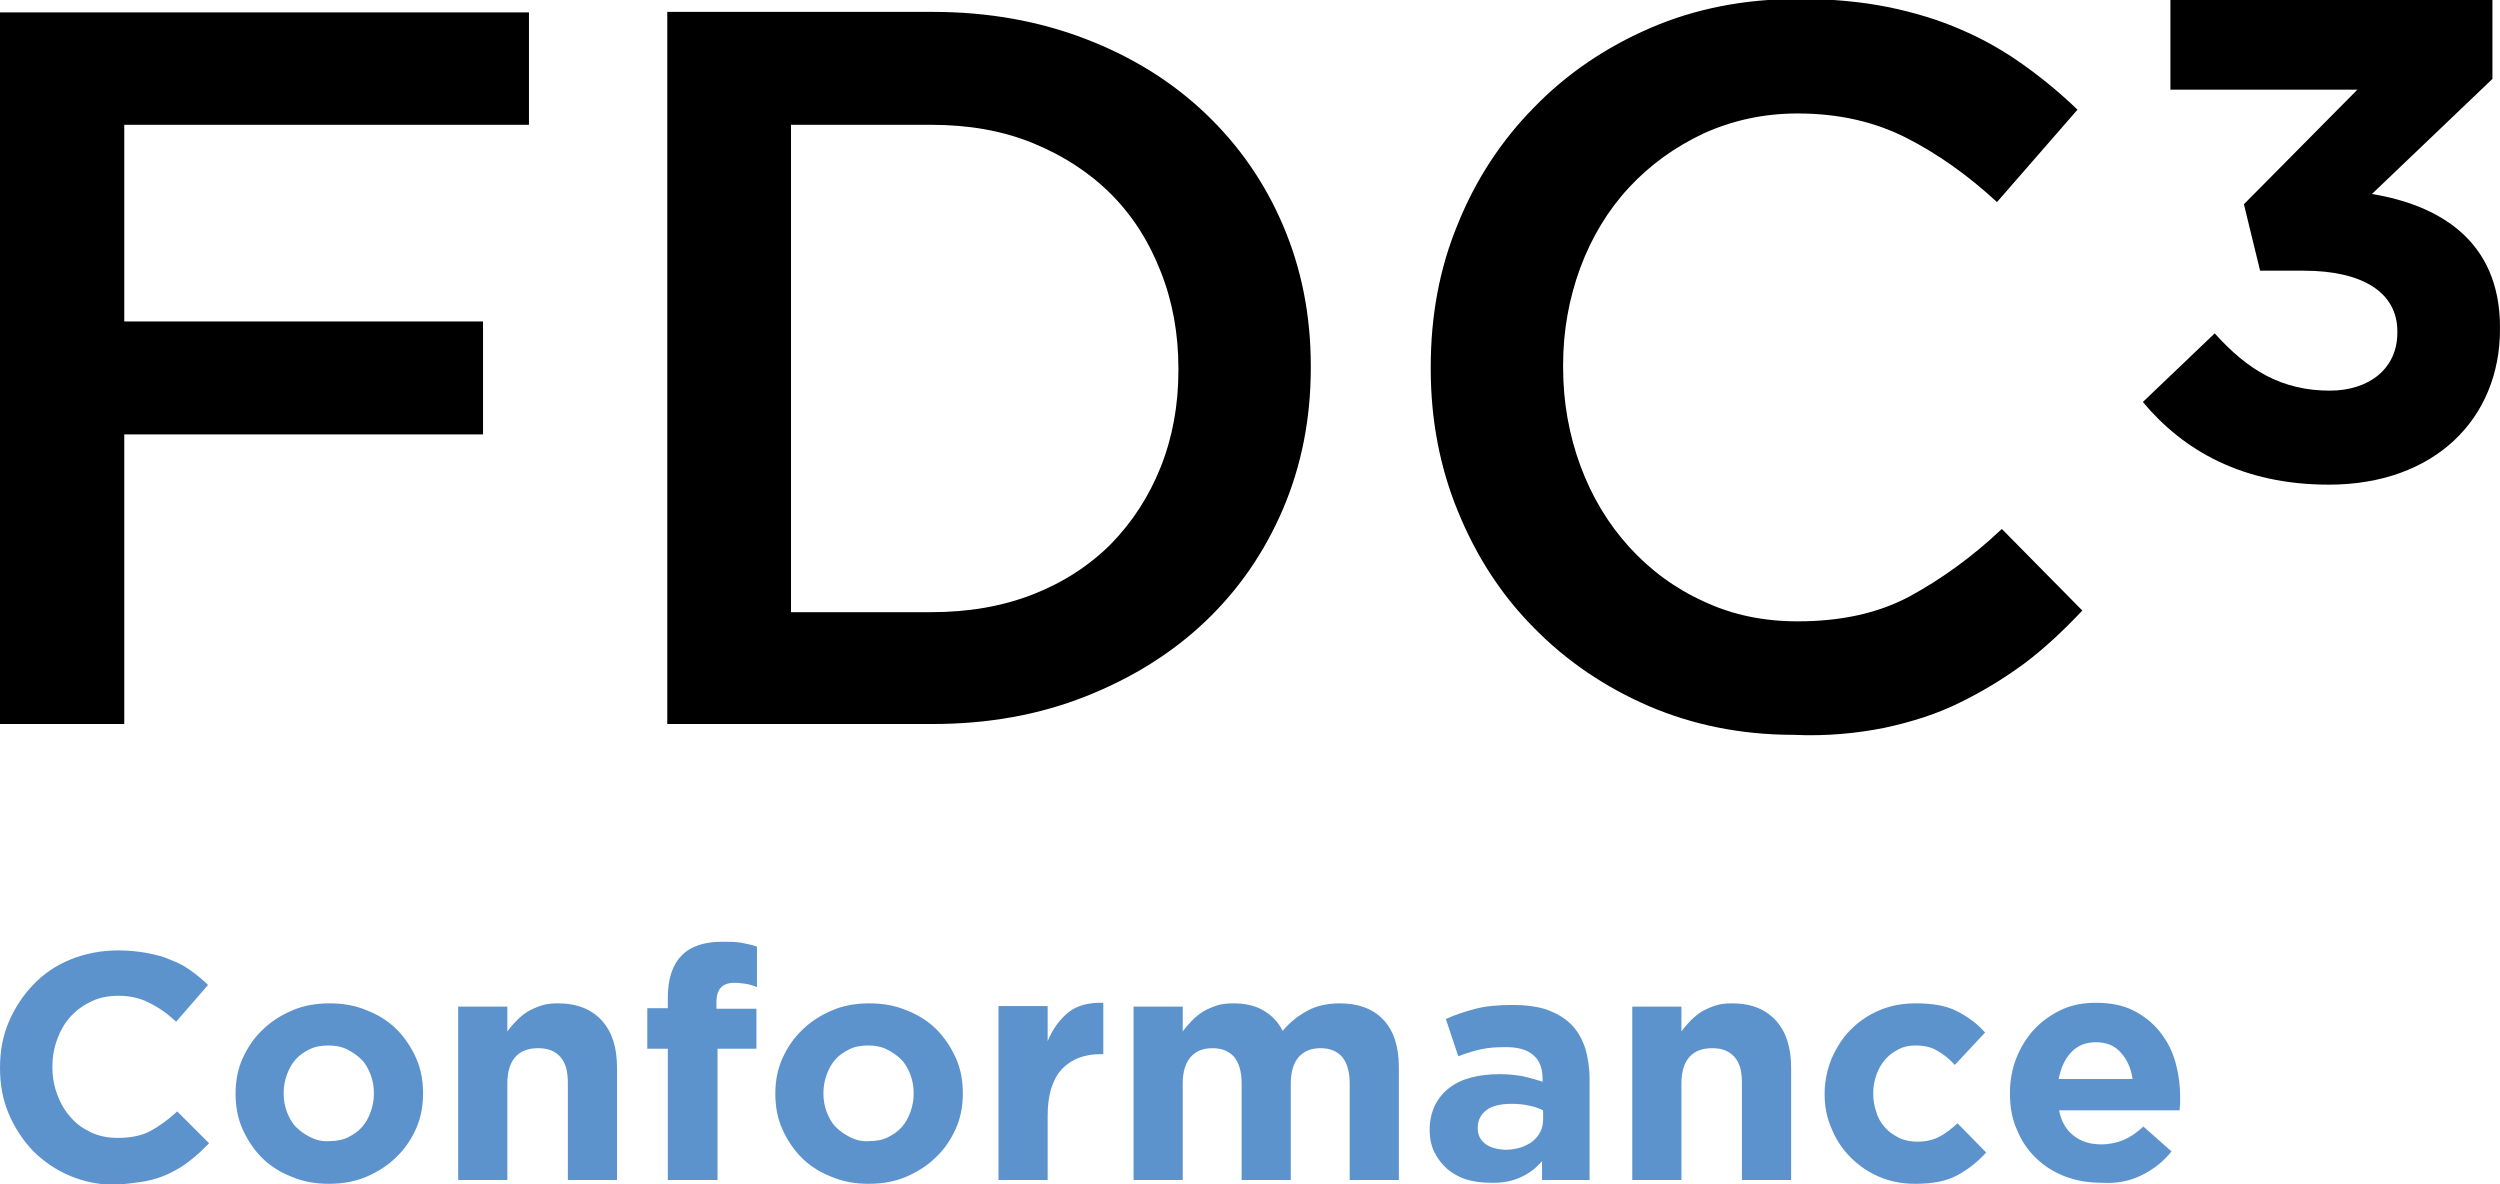
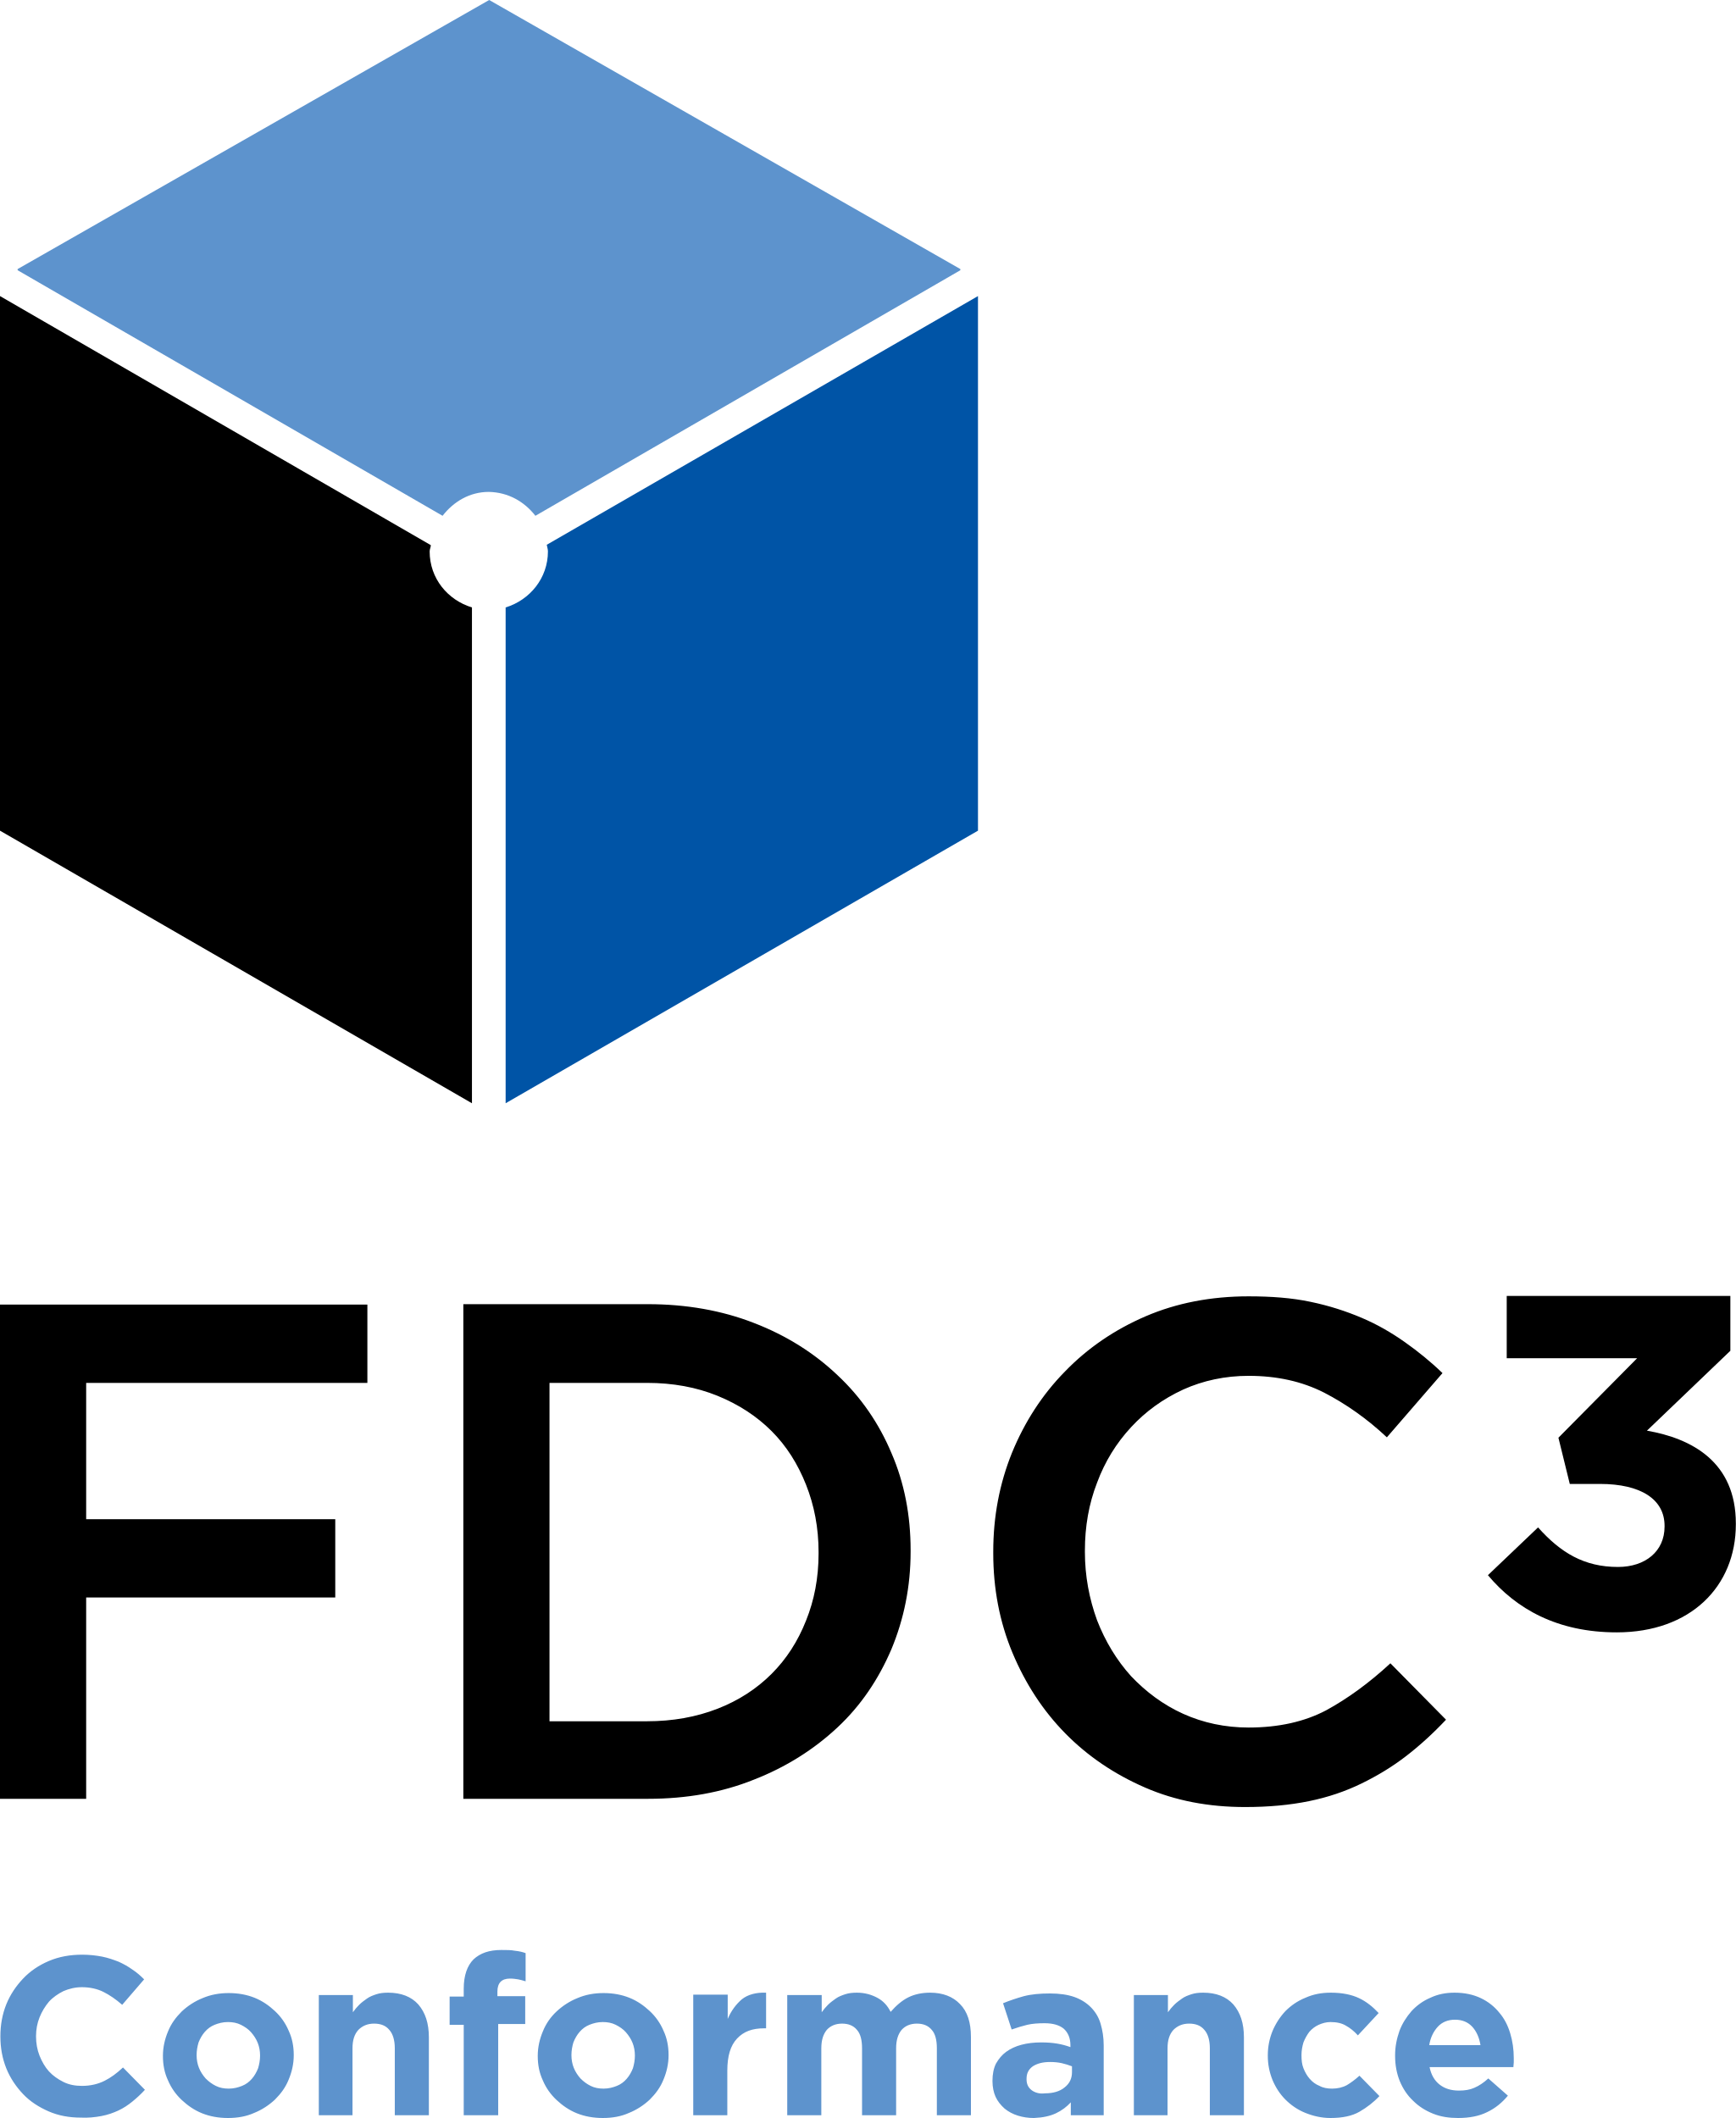
- <svg xmlns="http://www.w3.org/2000/svg" version="1.1" id="Layer_1" x="0px" y="0px" viewBox="0 0 462.7 219.1" style="enable-background:new 0 0 462.7 219.1;" xml:space="preserve">
+ <svg xmlns="http://www.w3.org/2000/svg" version="1.1" id="Layer_1" x="0px" y="0px" viewBox="0 0 443.2 540.8" style="enable-background:new 0 0 443.2 540.8;" xml:space="preserve">
  <style type="text/css">
	.st0{fill:#5D93CD;}
+ 	.st1{fill:#DFE1DF;}
+ 	.st2{fill:#0054A6;}
</style>
  <g>
-     <path class="st0" d="M27,218.6c1.6-0.3,3.1-0.8,4.5-1.5c1.4-0.7,2.6-1.4,3.8-2.4c1.2-0.9,2.3-2,3.4-3.1l-5.9-5.9   c-1.6,1.5-3.3,2.7-4.9,3.6c-1.7,0.9-3.7,1.3-6.1,1.3c-1.8,0-3.4-0.3-4.9-1c-1.5-0.7-2.8-1.6-3.8-2.8c-1.1-1.2-1.9-2.6-2.5-4.2   c-0.6-1.6-0.9-3.3-0.9-5.1v-0.1c0-1.8,0.3-3.5,0.9-5.1c0.6-1.6,1.4-3,2.5-4.2c1.1-1.2,2.4-2.1,3.9-2.8c1.5-0.7,3.1-1,4.9-1   c2.1,0,4,0.4,5.7,1.3c1.7,0.8,3.4,2,5,3.5l5.9-6.8c-1-1-2-1.8-3.1-2.6c-1.1-0.8-2.3-1.5-3.7-2c-1.3-0.6-2.8-1-4.4-1.3   c-1.6-0.3-3.4-0.5-5.4-0.5c-3.2,0-6.2,0.6-8.9,1.7c-2.7,1.1-5,2.7-6.9,4.7c-1.9,2-3.4,4.3-4.5,6.9c-1.1,2.6-1.6,5.4-1.6,8.4v0.1   c0,3,0.5,5.8,1.6,8.4c1.1,2.6,2.6,4.9,4.5,6.9c1.9,1.9,4.2,3.5,6.8,4.6c2.6,1.1,5.5,1.7,8.6,1.7C23.5,219.1,25.4,218.9,27,218.6   L27,218.6z M57.5,210.5c-1-0.5-1.9-1.1-2.7-1.9c-0.8-0.8-1.3-1.8-1.7-2.8c-0.4-1.1-0.6-2.2-0.6-3.4v-0.1c0-1.2,0.2-2.3,0.6-3.4   c0.4-1.1,0.9-2,1.6-2.8c0.7-0.8,1.6-1.4,2.6-1.9c1-0.5,2.2-0.7,3.5-0.7c1.2,0,2.4,0.2,3.4,0.7c1,0.5,1.9,1.1,2.7,1.9   c0.8,0.8,1.3,1.8,1.7,2.8c0.4,1.1,0.6,2.2,0.6,3.4v0.1c0,1.2-0.2,2.3-0.6,3.4c-0.4,1.1-0.9,2-1.6,2.8c-0.7,0.8-1.6,1.4-2.6,1.9   c-1,0.5-2.2,0.7-3.5,0.7C59.7,211.3,58.5,211,57.5,210.5L57.5,210.5z M67.8,217.8c2.1-0.9,4-2.1,5.5-3.6c1.6-1.5,2.8-3.3,3.7-5.3   c0.9-2,1.3-4.2,1.3-6.5v-0.1c0-2.3-0.4-4.5-1.3-6.5c-0.9-2-2.1-3.8-3.6-5.3c-1.5-1.5-3.4-2.7-5.5-3.5c-2.1-0.9-4.4-1.3-6.9-1.3   c-2.5,0-4.8,0.4-6.9,1.3c-2.1,0.9-4,2.1-5.5,3.6c-1.6,1.5-2.8,3.3-3.7,5.3c-0.9,2-1.3,4.2-1.3,6.5v0.1c0,2.3,0.4,4.5,1.3,6.5   c0.9,2,2.1,3.8,3.6,5.3c1.5,1.5,3.4,2.7,5.5,3.5c2.1,0.9,4.4,1.3,6.9,1.3C63.3,219.1,65.7,218.7,67.8,217.8L67.8,217.8z    M84.8,218.4h9.1v-17.9c0-2.1,0.5-3.8,1.5-4.9c1-1.1,2.4-1.6,4.2-1.6c1.8,0,3.1,0.5,4.1,1.6c1,1.1,1.4,2.7,1.4,4.9v17.9h9.1v-20.8   c0-3.7-0.9-6.6-2.8-8.7c-1.9-2.1-4.6-3.2-8.1-3.2c-1.2,0-2.2,0.1-3.1,0.4c-0.9,0.3-1.8,0.7-2.5,1.1c-0.8,0.5-1.4,1-2.1,1.7   c-0.6,0.6-1.2,1.3-1.7,2v-4.6h-9.1V218.4L84.8,218.4z M123.7,218.4h9.1v-24.3h7.2v-7.4h-7.4v-1.3c0-2.3,1.1-3.5,3.3-3.5   c0.8,0,1.5,0.1,2.2,0.2c0.6,0.1,1.3,0.3,2,0.6v-7.5c-0.8-0.3-1.8-0.5-2.8-0.7c-1-0.2-2.2-0.2-3.7-0.2c-3.2,0-5.7,0.8-7.4,2.5   c-1.7,1.7-2.6,4.3-2.6,7.8v2h-3.8v7.5h3.8V218.4L123.7,218.4z M157.4,210.5c-1-0.5-1.9-1.1-2.7-1.9c-0.8-0.8-1.3-1.8-1.7-2.8   c-0.4-1.1-0.6-2.2-0.6-3.4v-0.1c0-1.2,0.2-2.3,0.6-3.4c0.4-1.1,0.9-2,1.6-2.8c0.7-0.8,1.6-1.4,2.6-1.9c1-0.5,2.2-0.7,3.5-0.7   c1.2,0,2.4,0.2,3.4,0.7c1,0.5,1.9,1.1,2.7,1.9c0.8,0.8,1.3,1.8,1.7,2.8c0.4,1.1,0.6,2.2,0.6,3.4v0.1c0,1.2-0.2,2.3-0.6,3.4   c-0.4,1.1-0.9,2-1.6,2.8c-0.7,0.8-1.6,1.4-2.6,1.9c-1,0.5-2.2,0.7-3.5,0.7C159.6,211.3,158.4,211,157.4,210.5L157.4,210.5z    M167.7,217.8c2.1-0.9,4-2.1,5.5-3.6c1.6-1.5,2.8-3.3,3.7-5.3c0.9-2,1.3-4.2,1.3-6.5v-0.1c0-2.3-0.4-4.5-1.3-6.5   c-0.9-2-2.1-3.8-3.6-5.3c-1.5-1.5-3.4-2.7-5.5-3.5c-2.1-0.9-4.4-1.3-6.9-1.3c-2.5,0-4.8,0.4-6.9,1.3c-2.1,0.9-4,2.1-5.5,3.6   c-1.6,1.5-2.8,3.3-3.7,5.3c-0.9,2-1.3,4.2-1.3,6.5v0.1c0,2.3,0.4,4.5,1.3,6.5c0.9,2,2.1,3.8,3.6,5.3c1.5,1.5,3.4,2.7,5.5,3.5   c2.1,0.9,4.4,1.3,6.9,1.3C163.3,219.1,165.6,218.7,167.7,217.8L167.7,217.8z M184.8,218.4h9.1v-11.9c0-3.9,0.9-6.7,2.6-8.6   c1.7-1.8,4.1-2.8,7.2-2.8h0.5v-9.5c-2.7-0.1-4.9,0.5-6.5,1.8c-1.6,1.3-2.9,3.1-3.8,5.3v-6.5h-9.1V218.4L184.8,218.4z M209.8,218.4   h9.1v-17.9c0-2.1,0.5-3.8,1.5-4.9c1-1.1,2.3-1.6,4-1.6c1.7,0,3,0.5,4,1.6c0.9,1.1,1.4,2.7,1.4,4.9v17.9h9.1v-17.9   c0-2.1,0.5-3.8,1.5-4.9c1-1.1,2.3-1.6,4-1.6c1.7,0,3,0.5,4,1.6c0.9,1.1,1.4,2.7,1.4,4.9v17.9h9.1v-20.9c0-3.9-1-6.8-2.9-8.8   c-1.9-2-4.6-3-8-3c-2.2,0-4.2,0.4-5.9,1.3c-1.7,0.9-3.3,2.1-4.7,3.8c-0.8-1.6-2-2.9-3.6-3.8c-1.5-0.9-3.4-1.3-5.5-1.3   c-1.2,0-2.2,0.1-3.1,0.4c-0.9,0.3-1.8,0.7-2.5,1.1c-0.8,0.5-1.4,1-2.1,1.7c-0.6,0.6-1.2,1.3-1.7,2v-4.6h-9.1V218.4L209.8,218.4z    M274.9,211.7c-0.9-0.7-1.4-1.6-1.4-2.9v-0.1c0-1.4,0.6-2.5,1.7-3.3c1.1-0.8,2.7-1.1,4.6-1.1c1.1,0,2.2,0.1,3.1,0.3   c1,0.2,1.9,0.5,2.7,0.9v1.6c0,1.7-0.6,3-1.9,4.1c-1.3,1-3,1.6-5.2,1.6C277,212.7,275.8,212.4,274.9,211.7L274.9,211.7z    M281.4,217.9c1.6-0.7,2.9-1.7,4-3v3.5h8.8v-18.6c0-2.2-0.3-4.1-0.8-5.8c-0.6-1.7-1.4-3.2-2.6-4.4c-1.2-1.2-2.6-2-4.4-2.7   c-1.8-0.6-3.9-0.9-6.4-0.9c-2.7,0-5,0.2-6.9,0.7c-1.9,0.5-3.8,1.1-5.5,1.9l2.3,6.9c1.5-0.6,2.9-1,4.2-1.3c1.3-0.3,2.9-0.4,4.6-0.4   c2.3,0,4,0.5,5.1,1.5c1.2,1,1.7,2.5,1.7,4.4v0.5c-1.2-0.4-2.3-0.7-3.6-1c-1.2-0.2-2.6-0.4-4.3-0.4c-1.9,0-3.7,0.2-5.2,0.6   c-1.6,0.4-2.9,1-4.1,1.9c-1.1,0.8-2,1.9-2.7,3.2c-0.6,1.3-1,2.8-1,4.5v0.1c0,1.6,0.3,3,0.9,4.2c0.6,1.2,1.4,2.2,2.4,3.1   c1,0.8,2.2,1.5,3.5,1.9c1.3,0.4,2.8,0.6,4.3,0.6C278,219,279.9,218.6,281.4,217.9L281.4,217.9z M302.1,218.4h9.1v-17.9   c0-2.1,0.5-3.8,1.5-4.9c1-1.1,2.4-1.6,4.2-1.6c1.8,0,3.1,0.5,4.1,1.6c1,1.1,1.4,2.7,1.4,4.9v17.9h9.1v-20.8c0-3.7-0.9-6.6-2.8-8.7   c-1.9-2.1-4.6-3.2-8.1-3.2c-1.2,0-2.2,0.1-3.1,0.4c-0.9,0.3-1.8,0.7-2.5,1.1c-0.8,0.5-1.4,1-2.1,1.7c-0.6,0.6-1.2,1.3-1.7,2v-4.6   h-9.1V218.4L302.1,218.4z M362.3,217.5c2-1.1,3.8-2.5,5.3-4.2l-5.3-5.4c-1.1,1-2.2,1.9-3.4,2.5c-1.1,0.6-2.5,0.9-4,0.9   c-1.2,0-2.4-0.2-3.4-0.7c-1-0.5-1.9-1.1-2.6-1.9c-0.7-0.8-1.3-1.7-1.6-2.8c-0.4-1.1-0.6-2.2-0.6-3.5v-0.1c0-1.2,0.2-2.3,0.6-3.4   c0.4-1.1,0.9-2,1.6-2.8c0.7-0.8,1.5-1.4,2.5-1.9c0.9-0.5,2-0.7,3.1-0.7c1.6,0,3,0.3,4.1,1c1.1,0.6,2.2,1.5,3.2,2.6l5.6-6   c-1.5-1.7-3.3-3-5.3-4c-2-1-4.5-1.4-7.5-1.4c-2.5,0-4.7,0.4-6.8,1.3c-2.1,0.9-3.8,2.1-5.3,3.6c-1.5,1.5-2.6,3.3-3.5,5.3   c-0.8,2-1.3,4.2-1.3,6.5v0.1c0,2.3,0.4,4.4,1.3,6.4c0.8,2,2,3.8,3.5,5.3c1.5,1.5,3.2,2.7,5.3,3.6c2.1,0.9,4.3,1.3,6.7,1.3   C357.7,219.1,360.3,218.6,362.3,217.5L362.3,217.5z M381,199.8c0.4-2.1,1.1-3.7,2.3-5s2.7-1.9,4.6-1.9c1.9,0,3.5,0.6,4.6,1.9   c1.2,1.3,1.9,2.9,2.2,4.9H381L381,199.8z M396.4,217.5c2.2-1.1,4-2.5,5.5-4.4l-5.2-4.6c-1.3,1.2-2.5,2-3.7,2.5   c-1.2,0.5-2.6,0.8-4.1,0.8c-2,0-3.7-0.5-5.1-1.6c-1.4-1.1-2.3-2.6-2.7-4.7h22.3c0-0.4,0.1-0.9,0.1-1.3c0-0.4,0-0.8,0-1.1   c0-2.3-0.3-4.5-0.9-6.6c-0.6-2.1-1.6-4-2.9-5.6c-1.3-1.6-2.9-2.9-4.9-3.9c-2-1-4.3-1.4-6.9-1.4c-2.4,0-4.5,0.4-6.4,1.3   c-1.9,0.9-3.6,2.1-5,3.6c-1.4,1.5-2.5,3.3-3.3,5.3c-0.8,2-1.2,4.2-1.2,6.5v0.1c0,2.5,0.4,4.7,1.3,6.7c0.8,2,2,3.8,3.5,5.2   c1.5,1.5,3.3,2.6,5.3,3.4c2.1,0.8,4.3,1.2,6.7,1.2C391.7,219.1,394.2,218.6,396.4,217.5L396.4,217.5z" />
-     <path d="M431,89.7c19.6,0,31.7-12.2,31.7-28.8v-0.3c0-16.4-11.7-22.7-23.7-24.7l22.3-21.3V0h-59.6v16.6h34.6l-21,21.2l3,12.3h8.1   c10.8,0,17.3,4,17.3,11.2v0.3c0,6.6-5.2,10.7-12.5,10.7c-8.9,0-15.2-3.8-21.3-10.6l-13.3,12.7C404.1,83.4,415.1,89.7,431,89.7   L431,89.7z" />
-     <path d="M0,134h23V80.4h66.4V59.5H23V23.1h74.9V2.3H0V134L0,134z M146.4,113.1v-90h26c6.9,0,13.2,1.1,18.8,3.4   c5.6,2.3,10.4,5.4,14.4,9.4c4,4,7,8.7,9.2,14.3c2.2,5.5,3.3,11.5,3.3,18v0.4c0,6.4-1.1,12.4-3.3,17.9c-2.2,5.5-5.3,10.2-9.2,14.2   c-4,4-8.8,7.1-14.4,9.3c-5.6,2.2-11.9,3.3-18.8,3.3H146.4L146.4,113.1z M123.5,134h49.1c10.3,0,19.7-1.7,28.3-5.1   c8.6-3.4,16-8,22.2-13.9c6.2-5.9,11-12.9,14.4-20.9c3.4-8,5.1-16.7,5.1-26v-0.4c0-9.3-1.7-17.9-5.1-25.9c-3.4-8-8.2-14.9-14.4-20.8   c-6.2-5.9-13.6-10.5-22.2-13.8c-8.6-3.3-18-5-28.3-5h-49.1V134L123.5,134z M348.8,134.7c5.1-1.1,9.8-2.6,14-4.7   c4.3-2.1,8.2-4.5,12-7.3c3.7-2.8,7.2-6.1,10.6-9.7l-14.9-15.1c-5.6,5.3-11.4,9.4-17.1,12.5c-5.8,3.1-12.7,4.6-20.7,4.6   c-6.3,0-12.1-1.2-17.4-3.7c-5.3-2.4-9.9-5.8-13.8-10.1c-3.9-4.3-6.9-9.3-9-15c-2.1-5.7-3.2-11.8-3.2-18.2v-0.4   c0-6.4,1.1-12.4,3.2-18.1c2.1-5.6,5.1-10.6,9-14.8c3.9-4.2,8.5-7.5,13.8-10c5.3-2.4,11.1-3.7,17.4-3.7c7.5,0,14.2,1.5,20.1,4.5   c5.9,3,11.5,7,16.8,11.9l14.9-17.1c-3.1-3-6.5-5.8-10-8.3c-3.5-2.5-7.3-4.7-11.5-6.5c-4.1-1.8-8.7-3.2-13.6-4.2   c-5-1-10.4-1.5-16.5-1.5c-10,0-19.2,1.8-27.5,5.4c-8.3,3.6-15.5,8.5-21.5,14.7c-6.1,6.2-10.8,13.4-14.1,21.6c-3.4,8.2-5,17-5,26.4   v0.4c0,9.4,1.7,18.3,5.1,26.5c3.4,8.3,8.1,15.5,14.1,21.5c6,6.1,13.1,10.9,21.2,14.4c8.2,3.5,17.1,5.3,26.7,5.3   C338.1,136.3,343.8,135.7,348.8,134.7L348.8,134.7z" />
+     <path class="st0" d="M25.9,540.3c1.6-0.3,3-0.8,4.3-1.4c1.3-0.6,2.5-1.4,3.6-2.3c1.1-0.9,2.2-1.9,3.2-3l-5.6-5.7   c-1.6,1.5-3.1,2.6-4.7,3.4c-1.6,0.8-3.5,1.3-5.8,1.3c-1.7,0-3.3-0.3-4.7-1c-1.4-0.7-2.7-1.6-3.7-2.7c-1-1.1-1.8-2.5-2.4-4   c-0.6-1.5-0.9-3.2-0.9-4.9v-0.1c0-1.7,0.3-3.3,0.9-4.8c0.6-1.5,1.4-2.8,2.4-4c1-1.1,2.3-2,3.7-2.7c1.4-0.6,3-1,4.7-1   c2,0,3.9,0.4,5.5,1.2c1.6,0.8,3.2,1.9,4.8,3.3l5.6-6.5c-0.9-0.9-1.9-1.8-3-2.5c-1.1-0.8-2.2-1.4-3.5-2c-1.3-0.5-2.7-1-4.2-1.3   c-1.5-0.3-3.3-0.5-5.1-0.5c-3.1,0-5.9,0.5-8.5,1.6c-2.6,1.1-4.8,2.6-6.6,4.5c-1.8,1.9-3.3,4.1-4.3,6.6c-1,2.5-1.5,5.2-1.5,8.1v0.1   c0,2.9,0.5,5.6,1.5,8.1c1,2.5,2.5,4.7,4.3,6.6c1.8,1.9,4,3.3,6.5,4.4c2.5,1.1,5.3,1.6,8.2,1.6C22.5,540.8,24.3,540.6,25.9,540.3   L25.9,540.3z M55.1,532.6c-1-0.5-1.8-1.1-2.6-1.9c-0.7-0.8-1.3-1.7-1.7-2.7c-0.4-1-0.6-2.1-0.6-3.2v-0.1c0-1.1,0.2-2.2,0.5-3.2   c0.4-1,0.9-1.9,1.6-2.7c0.7-0.8,1.5-1.4,2.5-1.8c1-0.4,2.1-0.7,3.4-0.7c1.2,0,2.3,0.2,3.3,0.7c1,0.5,1.9,1.1,2.6,1.9   c0.7,0.8,1.3,1.7,1.7,2.7c0.4,1,0.6,2.1,0.6,3.2v0.1c0,1.1-0.2,2.2-0.5,3.2c-0.4,1-0.9,1.9-1.6,2.7c-0.7,0.8-1.5,1.4-2.5,1.8   c-1,0.4-2.1,0.7-3.4,0.7C57.2,533.3,56.1,533.1,55.1,532.6L55.1,532.6z M64.9,539.5c2-0.8,3.8-2,5.3-3.4c1.5-1.5,2.7-3.1,3.5-5.1   c0.8-1.9,1.3-4,1.3-6.2v-0.1c0-2.2-0.4-4.3-1.3-6.2c-0.8-1.9-2-3.6-3.5-5c-1.5-1.4-3.2-2.6-5.2-3.4c-2-0.8-4.2-1.2-6.6-1.2   c-2.4,0-4.6,0.4-6.7,1.3c-2,0.8-3.8,2-5.3,3.4c-1.5,1.5-2.7,3.1-3.5,5.1c-0.8,1.9-1.3,4-1.3,6.2v0.1c0,2.2,0.4,4.3,1.3,6.2   c0.8,1.9,2,3.6,3.5,5c1.5,1.4,3.2,2.6,5.2,3.4c2,0.8,4.2,1.2,6.6,1.2C60.7,540.8,62.9,540.4,64.9,539.5L64.9,539.5z M81.3,540.1H90   V523c0-2.1,0.5-3.6,1.5-4.7c1-1,2.3-1.6,4-1.6c1.7,0,3,0.5,3.9,1.6c0.9,1,1.4,2.6,1.4,4.7v17.1h8.7v-19.9c0-3.6-0.9-6.3-2.7-8.4   c-1.8-2-4.4-3-7.7-3c-1.1,0-2.1,0.1-3,0.4c-0.9,0.3-1.7,0.6-2.4,1.1c-0.7,0.5-1.4,1-2,1.6c-0.6,0.6-1.1,1.2-1.6,1.9v-4.4h-8.7   V540.1L81.3,540.1z M118.5,540.1h8.7v-23.3h6.9v-7.1h-7.1v-1.2c0-2.2,1.1-3.3,3.2-3.3c0.8,0,1.5,0.1,2.1,0.2   c0.6,0.1,1.2,0.3,1.9,0.5v-7.2c-0.8-0.3-1.7-0.5-2.7-0.6c-1-0.2-2.1-0.2-3.5-0.2c-3.1,0-5.4,0.8-7.1,2.4c-1.6,1.6-2.5,4.1-2.5,7.5   v2h-3.6v7.2h3.6V540.1L118.5,540.1z M150.8,532.6c-1-0.5-1.8-1.1-2.6-1.9c-0.7-0.8-1.3-1.7-1.7-2.7c-0.4-1-0.6-2.1-0.6-3.2v-0.1   c0-1.1,0.2-2.2,0.5-3.2c0.4-1,0.9-1.9,1.6-2.7c0.7-0.8,1.5-1.4,2.5-1.8c1-0.4,2.1-0.7,3.4-0.7c1.2,0,2.3,0.2,3.3,0.7   c1,0.5,1.9,1.1,2.6,1.9c0.7,0.8,1.3,1.7,1.7,2.7c0.4,1,0.6,2.1,0.6,3.2v0.1c0,1.1-0.2,2.2-0.5,3.2c-0.4,1-0.9,1.9-1.6,2.7   c-0.7,0.8-1.5,1.4-2.5,1.8c-1,0.4-2.1,0.7-3.4,0.7C152.9,533.3,151.8,533.1,150.8,532.6L150.8,532.6z M160.6,539.5   c2-0.8,3.8-2,5.3-3.4c1.5-1.5,2.7-3.1,3.5-5.1c0.8-1.9,1.3-4,1.3-6.2v-0.1c0-2.2-0.4-4.3-1.3-6.2c-0.8-1.9-2-3.6-3.5-5   c-1.5-1.4-3.2-2.6-5.2-3.4c-2-0.8-4.2-1.2-6.6-1.2c-2.4,0-4.6,0.4-6.7,1.3c-2,0.8-3.8,2-5.3,3.4s-2.7,3.1-3.5,5.1   c-0.8,1.9-1.3,4-1.3,6.2v0.1c0,2.2,0.4,4.3,1.3,6.2c0.8,1.9,2,3.6,3.5,5c1.5,1.4,3.2,2.6,5.2,3.4c2,0.8,4.2,1.2,6.6,1.2   C156.4,540.8,158.6,540.4,160.6,539.5L160.6,539.5z M177,540.1h8.7v-11.4c0-3.7,0.8-6.4,2.5-8.2c1.7-1.8,3.9-2.6,6.9-2.6h0.5v-9.1   c-2.6-0.1-4.7,0.5-6.2,1.7c-1.5,1.3-2.7,2.9-3.6,5v-6.2H177V540.1L177,540.1z M201,540.1h8.7V523c0-2.1,0.5-3.6,1.4-4.7   c0.9-1,2.2-1.6,3.9-1.6c1.6,0,2.9,0.5,3.8,1.6c0.9,1,1.3,2.6,1.3,4.7v17.1h8.7V523c0-2.1,0.5-3.6,1.4-4.7c0.9-1,2.2-1.6,3.9-1.6   c1.6,0,2.9,0.5,3.8,1.6c0.9,1,1.3,2.6,1.3,4.7v17.1h8.7v-20c0-3.7-0.9-6.5-2.8-8.4c-1.8-1.9-4.4-2.9-7.6-2.9c-2.1,0-4,0.4-5.6,1.2   c-1.6,0.8-3.1,2.1-4.5,3.7c-0.8-1.6-1.9-2.8-3.4-3.6c-1.5-0.8-3.2-1.3-5.2-1.3c-1.1,0-2.1,0.1-3,0.4c-0.9,0.3-1.7,0.6-2.4,1.1   c-0.7,0.5-1.4,1-2,1.6c-0.6,0.6-1.1,1.2-1.6,1.9v-4.4H201V540.1L201,540.1z M263.4,533.7c-0.9-0.7-1.3-1.6-1.3-2.8v-0.1   c0-1.4,0.5-2.4,1.6-3.2c1.1-0.7,2.5-1.1,4.4-1.1c1.1,0,2.1,0.1,3,0.3c0.9,0.2,1.8,0.5,2.6,0.8v1.5c0,1.6-0.6,2.9-1.9,3.9   c-1.2,1-2.9,1.5-5,1.5C265.4,534.7,264.2,534.3,263.4,533.7L263.4,533.7z M269.6,539.6c1.5-0.7,2.8-1.7,3.8-2.8v3.3h8.4v-17.8   c0-2.1-0.3-3.9-0.8-5.6c-0.5-1.7-1.4-3.1-2.5-4.2c-1.1-1.1-2.5-2-4.2-2.6c-1.7-0.6-3.8-0.9-6.2-0.9c-2.6,0-4.8,0.2-6.7,0.7   c-1.8,0.5-3.6,1.1-5.3,1.8l2.2,6.7c1.4-0.5,2.8-0.9,4-1.2c1.3-0.3,2.8-0.4,4.4-0.4c2.2,0,3.8,0.5,4.9,1.4c1.1,1,1.7,2.4,1.7,4.2   v0.5c-1.1-0.4-2.2-0.7-3.4-0.9c-1.2-0.2-2.5-0.3-4.1-0.3c-1.8,0-3.5,0.2-5,0.6c-1.5,0.4-2.8,1-3.9,1.8c-1.1,0.8-1.9,1.8-2.6,3   c-0.6,1.2-0.9,2.7-0.9,4.4v0.1c0,1.5,0.3,2.9,0.8,4s1.3,2.1,2.3,3c1,0.8,2.1,1.4,3.4,1.8c1.3,0.4,2.6,0.6,4.1,0.6   C266.3,540.7,268.1,540.3,269.6,539.6L269.6,539.6z M289.4,540.1h8.7V523c0-2.1,0.5-3.6,1.5-4.7c1-1,2.3-1.6,4-1.6   c1.7,0,3,0.5,3.9,1.6c0.9,1,1.4,2.6,1.4,4.7v17.1h8.7v-19.9c0-3.6-0.9-6.3-2.7-8.4c-1.8-2-4.4-3-7.7-3c-1.1,0-2.1,0.1-3,0.4   c-0.9,0.3-1.7,0.6-2.4,1.1c-0.7,0.5-1.4,1-2,1.6c-0.6,0.6-1.1,1.2-1.6,1.9v-4.4h-8.7V540.1L289.4,540.1z M347.1,539.2   c1.9-1.1,3.6-2.4,5.1-4l-5.1-5.2c-1.1,1-2.2,1.8-3.2,2.4c-1.1,0.6-2.4,0.9-3.8,0.9c-1.2,0-2.3-0.2-3.2-0.7c-1-0.4-1.8-1-2.5-1.8   c-0.7-0.8-1.2-1.7-1.6-2.7c-0.4-1-0.5-2.1-0.5-3.3v-0.1c0-1.1,0.2-2.2,0.5-3.2c0.4-1,0.9-1.9,1.5-2.7c0.7-0.8,1.5-1.4,2.4-1.8   c0.9-0.4,1.9-0.7,3-0.7c1.6,0,2.9,0.3,3.9,0.9c1.1,0.6,2.1,1.4,3.1,2.5l5.3-5.7c-1.5-1.6-3.1-2.9-5-3.8c-1.9-0.9-4.3-1.4-7.2-1.4   c-2.4,0-4.5,0.4-6.5,1.3c-2,0.8-3.7,2-5.1,3.4c-1.4,1.5-2.5,3.2-3.3,5.1c-0.8,2-1.2,4-1.2,6.2v0.1c0,2.2,0.4,4.2,1.2,6.2   c0.8,1.9,1.9,3.6,3.3,5c1.4,1.4,3.1,2.6,5.1,3.4c2,0.8,4.1,1.3,6.4,1.3C342.7,540.8,345.2,540.3,347.1,539.2L347.1,539.2z    M364.9,522.3c0.3-2,1.1-3.6,2.2-4.8c1.1-1.2,2.6-1.8,4.4-1.8c1.8,0,3.3,0.6,4.4,1.8c1.1,1.2,1.8,2.8,2.1,4.7H364.9L364.9,522.3z    M379.7,539.3c2.1-1,3.8-2.4,5.3-4.2l-5-4.4c-1.2,1.1-2.4,1.9-3.6,2.4c-1.1,0.5-2.4,0.7-3.9,0.7c-2,0-3.6-0.5-4.9-1.5   c-1.3-1-2.2-2.5-2.6-4.5h21.4c0-0.4,0.1-0.8,0.1-1.2c0-0.4,0-0.7,0-1.1c0-2.2-0.3-4.3-0.9-6.3c-0.6-2-1.5-3.8-2.8-5.3   c-1.2-1.5-2.8-2.8-4.7-3.7c-1.9-0.9-4.1-1.4-6.7-1.4c-2.3,0-4.3,0.4-6.2,1.3c-1.9,0.8-3.5,2-4.8,3.4c-1.3,1.5-2.4,3.2-3.1,5.1   c-0.7,2-1.1,4-1.1,6.2v0.1c0,2.4,0.4,4.5,1.2,6.5c0.8,1.9,1.9,3.6,3.4,5c1.4,1.4,3.1,2.5,5.1,3.3c2,0.8,4.1,1.1,6.4,1.1   C375.2,540.8,377.7,540.3,379.7,539.3L379.7,539.3z" />
+     <path d="M412.8,416.8c18.8,0,30.4-11.7,30.4-27.6v-0.2c0-15.7-11.2-21.7-22.7-23.7l21.3-20.4v-14h-57.1v15.9H418l-20.1,20.3   l2.9,11.8h7.7c10.4,0,16.5,3.9,16.5,10.7v0.2c0,6.3-4.9,10.3-11.9,10.3c-8.6,0-14.6-3.6-20.4-10.1l-12.8,12.2   C387.1,410.8,397.6,416.8,412.8,416.8L412.8,416.8z" />
+     <path d="M0,459.3h22v-51.4h63.6v-20H22v-34.8h71.8v-20H0V459.3L0,459.3z M140.3,439.3v-86.2h24.9c6.6,0,12.6,1.1,18,3.3   c5.4,2.2,10,5.2,13.8,9c3.8,3.8,6.7,8.4,8.8,13.7c2.1,5.3,3.2,11,3.2,17.2v0.4c0,6.2-1.1,11.9-3.2,17.1c-2.1,5.3-5,9.8-8.8,13.6   c-3.8,3.8-8.4,6.8-13.8,8.9c-5.4,2.1-11.4,3.2-18,3.2H140.3L140.3,439.3z M118.3,459.3h47.1c9.9,0,18.9-1.6,27.1-4.9   c8.2-3.2,15.3-7.7,21.3-13.3c6-5.6,10.5-12.3,13.8-20c3.2-7.7,4.9-16,4.9-24.9v-0.4c0-8.9-1.6-17.2-4.9-24.8   c-3.2-7.6-7.8-14.3-13.8-19.9c-5.9-5.6-13-10.1-21.3-13.3c-8.2-3.2-17.3-4.8-27.1-4.8h-47.1V459.3L118.3,459.3z M334.2,459.9   c4.9-1,9.3-2.5,13.4-4.5c4.1-2,7.9-4.3,11.4-7c3.5-2.7,6.9-5.8,10.2-9.3L355,424.7c-5.4,5-10.9,9-16.4,12   c-5.5,2.9-12.1,4.4-19.8,4.4c-6,0-11.6-1.2-16.7-3.5c-5.1-2.3-9.5-5.6-13.3-9.6c-3.7-4.1-6.6-8.9-8.7-14.3   c-2-5.5-3.1-11.3-3.1-17.4v-0.4c0-6.1,1-11.9,3.1-17.3c2-5.4,4.9-10.1,8.7-14.2c3.7-4,8.1-7.2,13.3-9.6c5.1-2.3,10.7-3.5,16.7-3.5   c7.2,0,13.6,1.4,19.3,4.3c5.6,2.9,11,6.7,16,11.4l14.2-16.4c-3-2.9-6.2-5.5-9.6-7.9c-3.4-2.4-7-4.5-11-6.2c-4-1.7-8.3-3.1-13.1-4.1   c-4.7-1-10-1.4-15.8-1.4c-9.6,0-18.4,1.7-26.3,5.1c-7.9,3.4-14.8,8.1-20.6,14.1c-5.8,5.9-10.3,12.9-13.5,20.7   c-3.2,7.9-4.8,16.3-4.8,25.3v0.4c0,9,1.6,17.5,4.9,25.4c3.3,7.9,7.8,14.8,13.5,20.6c5.7,5.8,12.5,10.4,20.3,13.8   c7.8,3.4,16.3,5,25.6,5C323.9,461.4,329.3,460.9,334.2,459.9L334.2,459.9z" />
+     <path class="st1" d="M202.7,333.1" />
+     <path class="st2" d="M249.7,212.1V75.6l-110.1,63.5c0.1,0.6,0.3,1.1,0.3,1.7c0,6.8-4.6,12.4-10.8,14.3v126.6L249.7,212.1   L249.7,212.1z" />
+     <path class="st0" d="M136.7,131.7l108.5-62.7v-0.3L124.9,0L4.5,68.7v0.3l108.5,62.7c2.8-3.6,6.9-6.1,11.8-6.1   C129.8,125.7,133.9,128.1,136.7,131.7L136.7,131.7z" />
+     <path d="M110,139.2L0,75.6v136.5l120.5,69.6V155.1c-6.2-1.9-10.8-7.4-10.8-14.3C109.7,140.2,110,139.7,110,139.2L110,139.2z" />
  </g>
</svg>
